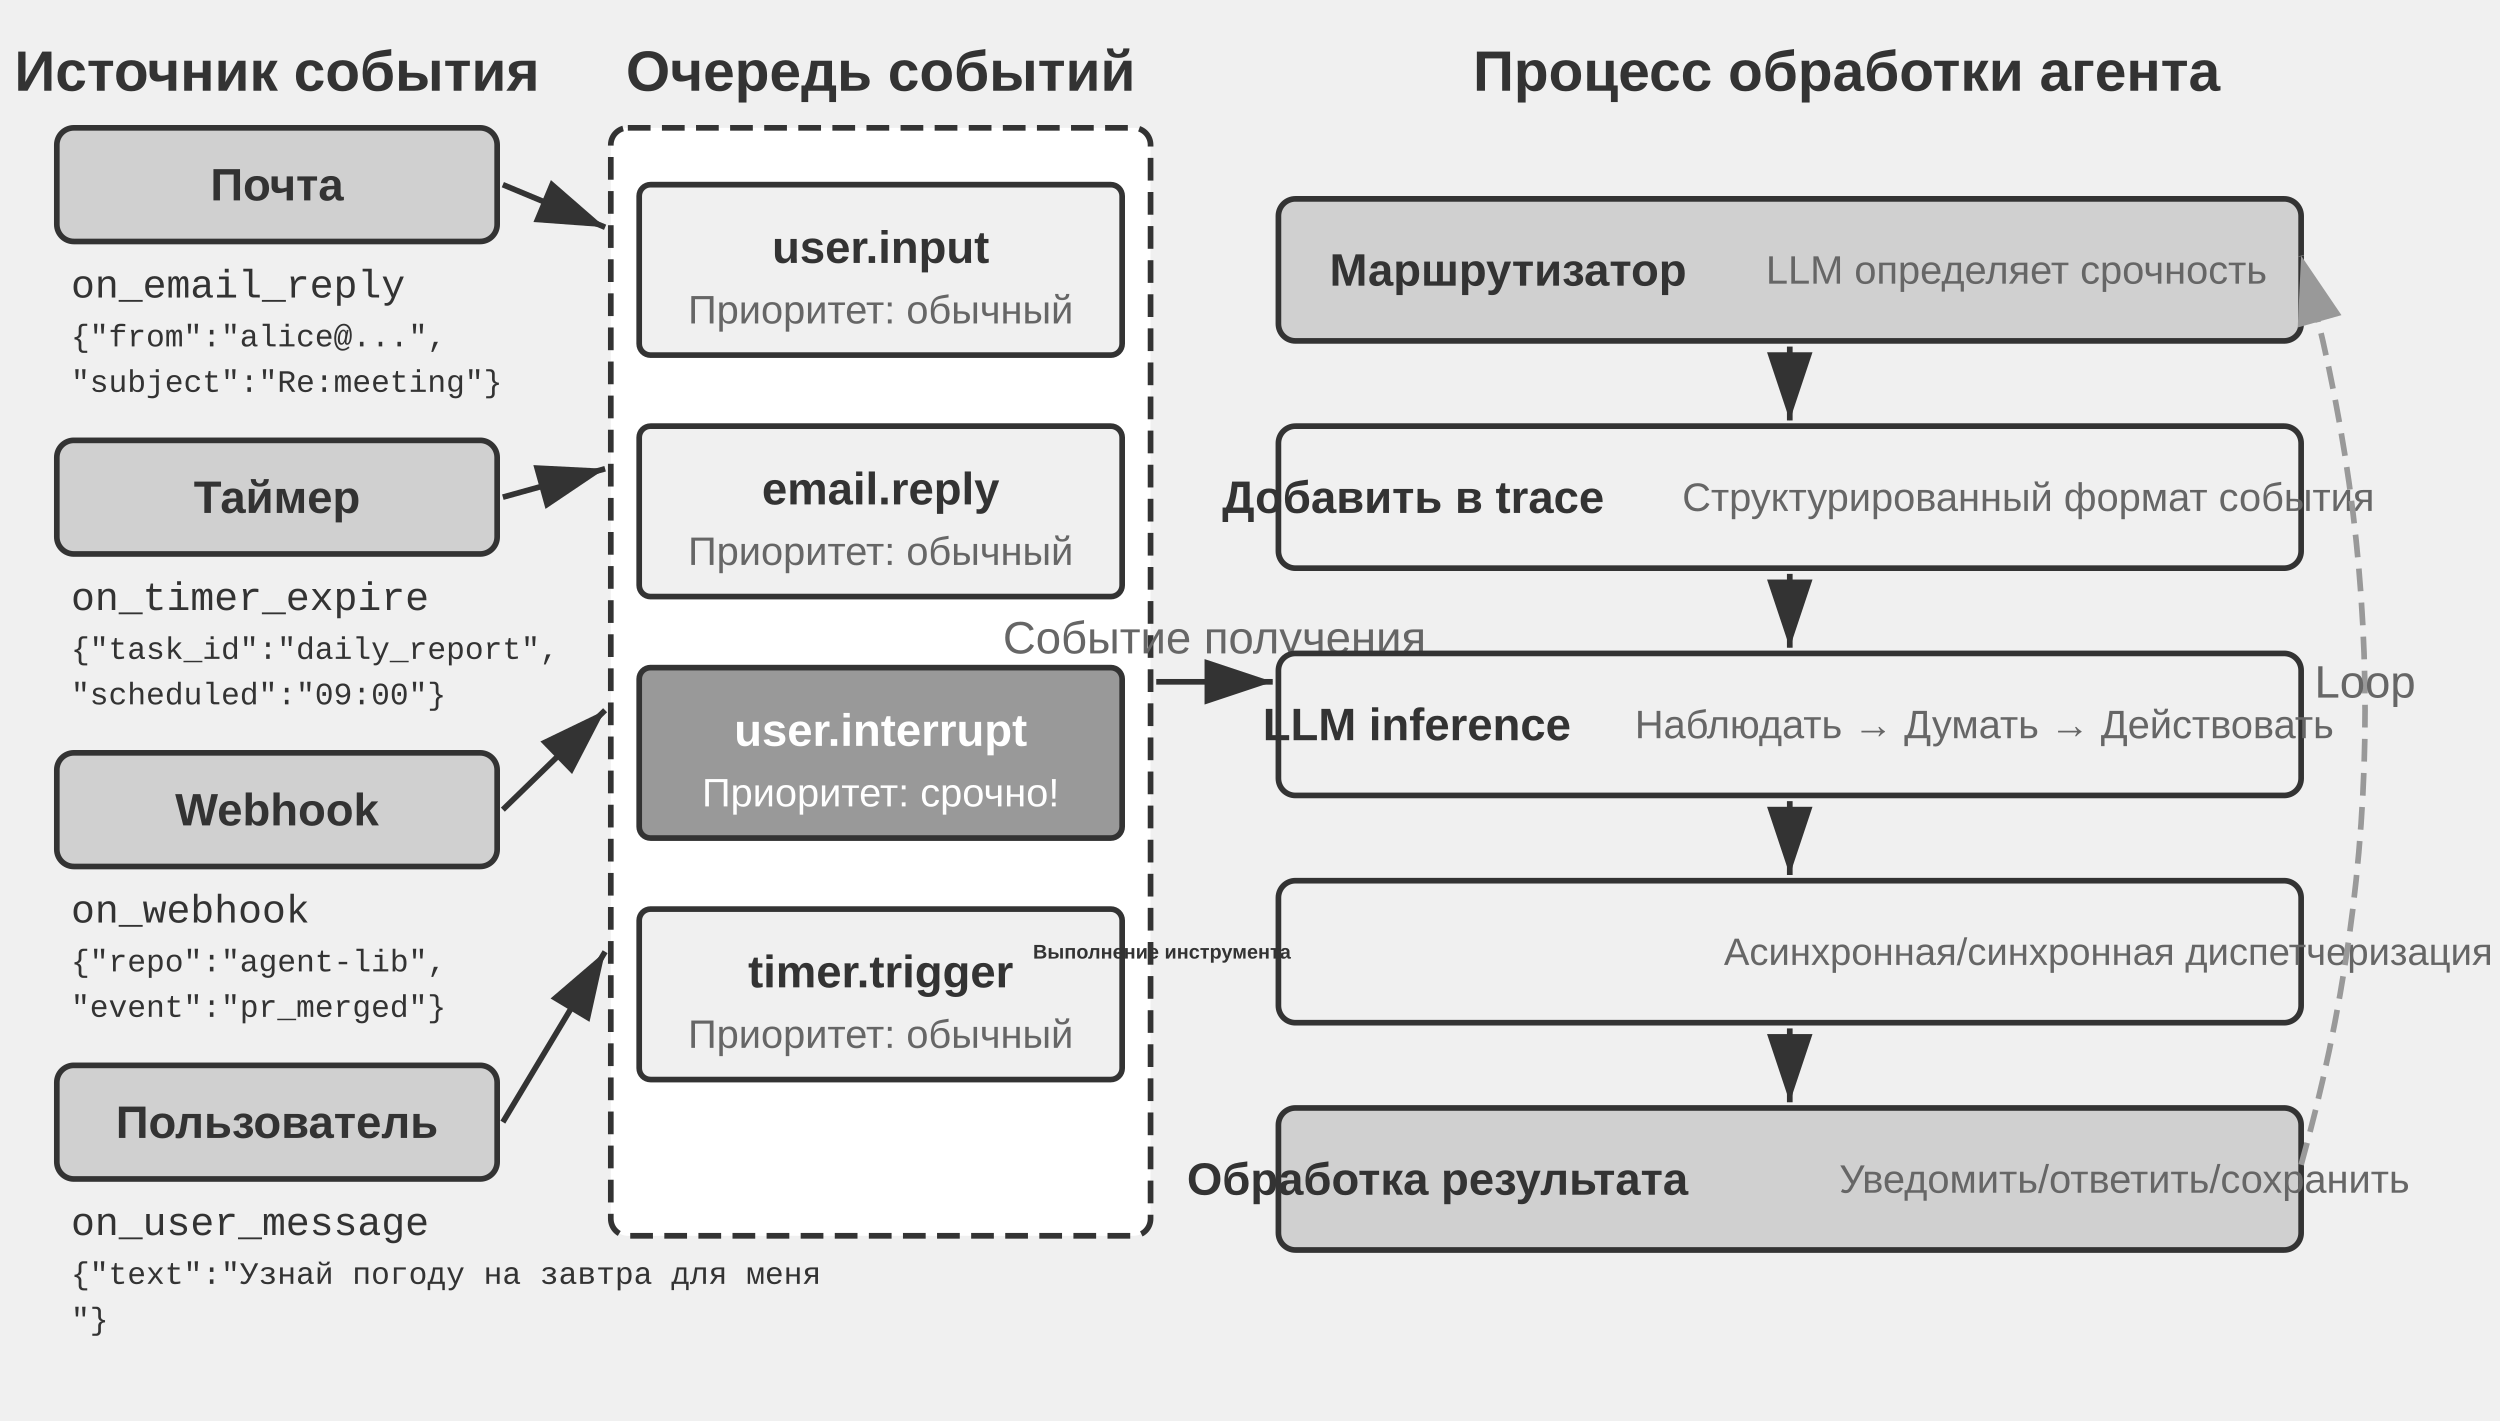
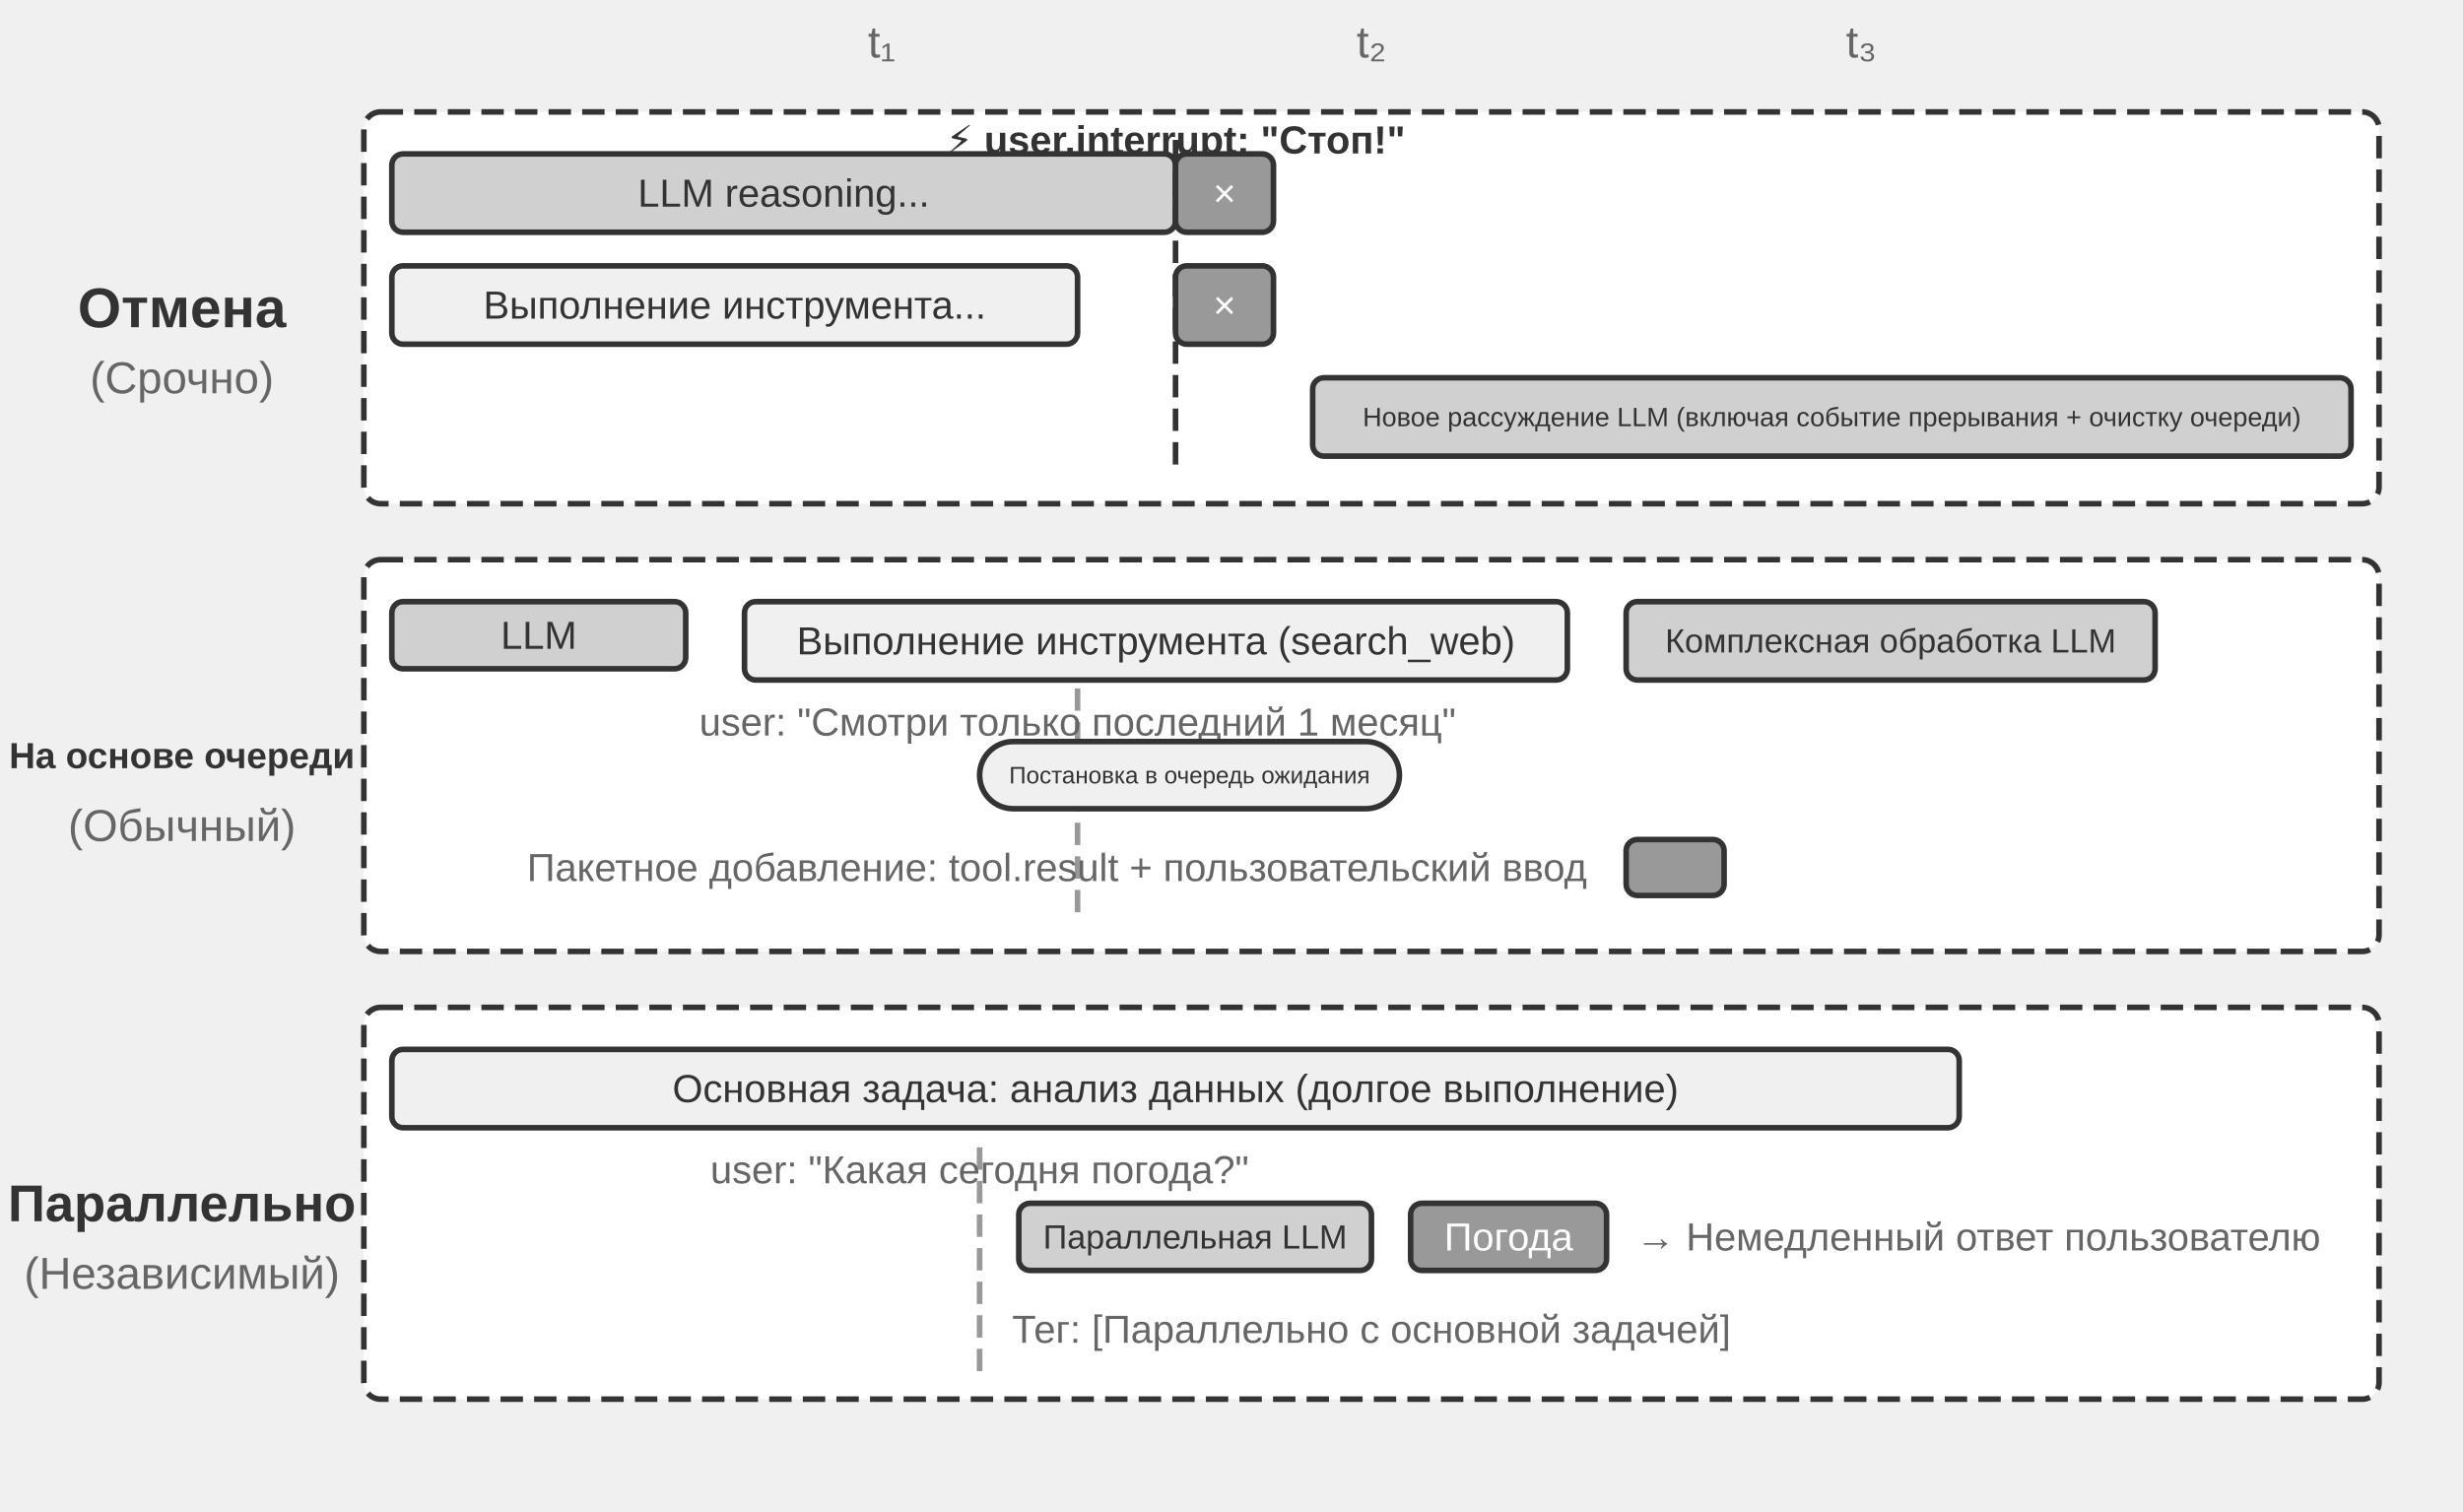
- <svg xmlns="http://www.w3.org/2000/svg" viewBox="0 40 880 500" width="880" height="500" style="background:#ffffff">
+ <svg xmlns="http://www.w3.org/2000/svg" viewBox="0 40 880 540" width="880" height="540" style="background:#ffffff">
  <defs>
    <marker id="ah" markerWidth="12" markerHeight="8" refX="12" refY="4" orient="auto">
      <polygon points="0 0, 12 4, 0 8" fill="#333333" />
    </marker>
    <marker id="ah-light" markerWidth="12" markerHeight="8" refX="12" refY="4" orient="auto">
      <polygon points="0 0, 12 4, 0 8" fill="#999999" />
    </marker>
  </defs>
-   <text x="97.5" y="65" font-family="Arial, 'Helvetica Neue', Helvetica, 'PingFang SC', 'Microsoft YaHei', sans-serif" font-size="20" fill="#333333" text-anchor="middle" dominant-baseline="central" font-weight="bold">Источник события</text>
-   <rect x="20" y="85" width="155" height="40" rx="6" fill="#d0d0d0" stroke="#333333" stroke-width="2" />
-   <text x="97.5" y="105.0" font-family="Arial, 'Helvetica Neue', Helvetica, 'PingFang SC', 'Microsoft YaHei', sans-serif" font-size="16" fill="#333333" text-anchor="middle" dominant-baseline="central" font-weight="bold">Почта</text>
-   <text x="25" y="141" font-family="'Courier New', Courier, monospace" font-size="14" fill="#333333" text-anchor="start" dominant-baseline="central">on_email_reply</text>
-   <text x="25" y="159" font-family="'Courier New', Courier, monospace" font-size="11" fill="#333333" text-anchor="start" dominant-baseline="central">{"from":"alice@...",</text>
-   <text x="25" y="175" font-family="'Courier New', Courier, monospace" font-size="11" fill="#333333" text-anchor="start" dominant-baseline="central"> "subject":"Re:meeting"}</text>
-   <rect x="20" y="195" width="155" height="40" rx="6" fill="#d0d0d0" stroke="#333333" stroke-width="2" />
-   <text x="97.5" y="215.0" font-family="Arial, 'Helvetica Neue', Helvetica, 'PingFang SC', 'Microsoft YaHei', sans-serif" font-size="16" fill="#333333" text-anchor="middle" dominant-baseline="central" font-weight="bold">Таймер</text>
-   <text x="25" y="251" font-family="'Courier New', Courier, monospace" font-size="14" fill="#333333" text-anchor="start" dominant-baseline="central">on_timer_expire</text>
-   <text x="25" y="269" font-family="'Courier New', Courier, monospace" font-size="11" fill="#333333" text-anchor="start" dominant-baseline="central">{"task_id":"daily_report",</text>
-   <text x="25" y="285" font-family="'Courier New', Courier, monospace" font-size="11" fill="#333333" text-anchor="start" dominant-baseline="central"> "scheduled":"09:00"}</text>
-   <rect x="20" y="305" width="155" height="40" rx="6" fill="#d0d0d0" stroke="#333333" stroke-width="2" />
-   <text x="97.5" y="325.0" font-family="Arial, 'Helvetica Neue', Helvetica, 'PingFang SC', 'Microsoft YaHei', sans-serif" font-size="16" fill="#333333" text-anchor="middle" dominant-baseline="central" font-weight="bold">Webhook</text>
-   <text x="25" y="361" font-family="'Courier New', Courier, monospace" font-size="14" fill="#333333" text-anchor="start" dominant-baseline="central">on_webhook</text>
-   <text x="25" y="379" font-family="'Courier New', Courier, monospace" font-size="11" fill="#333333" text-anchor="start" dominant-baseline="central">{"repo":"agent-lib",</text>
-   <text x="25" y="395" font-family="'Courier New', Courier, monospace" font-size="11" fill="#333333" text-anchor="start" dominant-baseline="central"> "event":"pr_merged"}</text>
-   <rect x="20" y="415" width="155" height="40" rx="6" fill="#d0d0d0" stroke="#333333" stroke-width="2" />
-   <text x="97.5" y="435.0" font-family="Arial, 'Helvetica Neue', Helvetica, 'PingFang SC', 'Microsoft YaHei', sans-serif" font-size="16" fill="#333333" text-anchor="middle" dominant-baseline="central" font-weight="bold">Пользователь</text>
-   <text x="25" y="471" font-family="'Courier New', Courier, monospace" font-size="14" fill="#333333" text-anchor="start" dominant-baseline="central">on_user_message</text>
-   <text x="25" y="489" font-family="'Courier New', Courier, monospace" font-size="11" fill="#333333" text-anchor="start" dominant-baseline="central">{"text":"Узнай погоду на завтра для меня</text>
-   <text x="25" y="505" font-family="'Courier New', Courier, monospace" font-size="11" fill="#333333" text-anchor="start" dominant-baseline="central">"}</text>
-   <text x="310.0" y="65" font-family="Arial, 'Helvetica Neue', Helvetica, 'PingFang SC', 'Microsoft YaHei', sans-serif" font-size="20" fill="#333333" text-anchor="middle" dominant-baseline="central" font-weight="bold">Очередь событий</text>
-   <rect x="215" y="85" width="190" height="390" rx="6" fill="#ffffff" stroke="#333333" stroke-width="2" stroke-dasharray="8,4" />
-   <rect x="225" y="105" width="170" height="60" rx="4" fill="#f0f0f0" stroke="#333333" stroke-width="2" />
-   <text x="310.0" y="127" font-family="Arial, 'Helvetica Neue', Helvetica, 'PingFang SC', 'Microsoft YaHei', sans-serif" font-size="16" fill="#333333" text-anchor="middle" dominant-baseline="central" font-weight="bold">user.input</text>
-   <text x="310.0" y="149" font-family="Arial, 'Helvetica Neue', Helvetica, 'PingFang SC', 'Microsoft YaHei', sans-serif" font-size="14" fill="#666666" text-anchor="middle" dominant-baseline="central" font-weight="normal">Приоритет: обычный</text>
-   <rect x="225" y="190" width="170" height="60" rx="4" fill="#f0f0f0" stroke="#333333" stroke-width="2" />
-   <text x="310.0" y="212" font-family="Arial, 'Helvetica Neue', Helvetica, 'PingFang SC', 'Microsoft YaHei', sans-serif" font-size="16" fill="#333333" text-anchor="middle" dominant-baseline="central" font-weight="bold">email.reply</text>
-   <text x="310.0" y="234" font-family="Arial, 'Helvetica Neue', Helvetica, 'PingFang SC', 'Microsoft YaHei', sans-serif" font-size="14" fill="#666666" text-anchor="middle" dominant-baseline="central" font-weight="normal">Приоритет: обычный</text>
-   <rect x="225" y="275" width="170" height="60" rx="4" fill="#999999" stroke="#333333" stroke-width="2" />
-   <text x="310.0" y="297" font-family="Arial, 'Helvetica Neue', Helvetica, 'PingFang SC', 'Microsoft YaHei', sans-serif" font-size="16" fill="#ffffff" text-anchor="middle" dominant-baseline="central" font-weight="bold">user.interrupt</text>
-   <text x="310.0" y="319" font-family="Arial, 'Helvetica Neue', Helvetica, 'PingFang SC', 'Microsoft YaHei', sans-serif" font-size="14" fill="#ffffff" text-anchor="middle" dominant-baseline="central" font-weight="normal">Приоритет: срочно!</text>
-   <rect x="225" y="360" width="170" height="60" rx="4" fill="#f0f0f0" stroke="#333333" stroke-width="2" />
-   <text x="310.0" y="382" font-family="Arial, 'Helvetica Neue', Helvetica, 'PingFang SC', 'Microsoft YaHei', sans-serif" font-size="16" fill="#333333" text-anchor="middle" dominant-baseline="central" font-weight="bold">timer.trigger</text>
-   <text x="310.0" y="404" font-family="Arial, 'Helvetica Neue', Helvetica, 'PingFang SC', 'Microsoft YaHei', sans-serif" font-size="14" fill="#666666" text-anchor="middle" dominant-baseline="central" font-weight="normal">Приоритет: обычный</text>
-   <line x1="177" y1="105" x2="213" y2="120" stroke="#333333" stroke-width="2" marker-end="url(#ah)" />
-   <line x1="177" y1="215" x2="213" y2="205" stroke="#333333" stroke-width="2" marker-end="url(#ah)" />
-   <line x1="177" y1="325" x2="213" y2="290" stroke="#333333" stroke-width="2" marker-end="url(#ah)" />
-   <line x1="177" y1="435" x2="213" y2="375" stroke="#333333" stroke-width="2" marker-end="url(#ah)" />
-   <text x="650" y="65" font-family="Arial, 'Helvetica Neue', Helvetica, 'PingFang SC', 'Microsoft YaHei', sans-serif" font-size="20" fill="#333333" text-anchor="middle" dominant-baseline="central" font-weight="bold">Процесс обработки агента</text>
-   <line x1="407" y1="280" x2="448" y2="280" stroke="#333333" stroke-width="2" marker-end="url(#ah)" />
-   <text x="427.5" y="270.0" font-family="Arial, 'Helvetica Neue', Helvetica, 'PingFang SC', 'Microsoft YaHei', sans-serif" font-size="16" fill="#666666" text-anchor="middle">Событие получения</text>
-   <rect x="450" y="110" width="360" height="50" rx="6" fill="#d0d0d0" stroke="#333333" stroke-width="2" />
-   <text x="468" y="135.0" font-family="Arial, 'Helvetica Neue', Helvetica, 'PingFang SC', 'Microsoft YaHei', sans-serif" font-size="16" fill="#333333" text-anchor="start" dominant-baseline="central" font-weight="bold">Маршрутизатор</text>
-   <text x="798" y="135.0" font-family="Arial, 'Helvetica Neue', Helvetica, 'PingFang SC', 'Microsoft YaHei', sans-serif" font-size="14" fill="#666666" text-anchor="end" dominant-baseline="central" font-weight="normal">LLM определяет срочность</text>
-   <line x1="630.0" y1="162" x2="630.0" y2="188" stroke="#333333" stroke-width="2" marker-end="url(#ah)" />
-   <rect x="450" y="190" width="360" height="50" rx="6" fill="#f0f0f0" stroke="#333333" stroke-width="2" />
-   <text x="430.2" y="215.0" font-family="Arial, 'Helvetica Neue', Helvetica, 'PingFang SC', 'Microsoft YaHei', sans-serif" font-size="16" fill="#333333" text-anchor="start" dominant-baseline="central" font-weight="bold">Добавить в trace</text>
-   <text x="835.8" y="215.0" font-family="Arial, 'Helvetica Neue', Helvetica, 'PingFang SC', 'Microsoft YaHei', sans-serif" font-size="14" fill="#666666" text-anchor="end" dominant-baseline="central" font-weight="normal">Структурированный формат события</text>
-   <line x1="630.0" y1="242" x2="630.0" y2="268" stroke="#333333" stroke-width="2" marker-end="url(#ah)" />
-   <rect x="450" y="270" width="360" height="50" rx="6" fill="#f0f0f0" stroke="#333333" stroke-width="2" />
-   <text x="444.5" y="295.0" font-family="Arial, 'Helvetica Neue', Helvetica, 'PingFang SC', 'Microsoft YaHei', sans-serif" font-size="16" fill="#333333" text-anchor="start" dominant-baseline="central" font-weight="bold">LLM inference</text>
-   <text x="821.5" y="295.0" font-family="Arial, 'Helvetica Neue', Helvetica, 'PingFang SC', 'Microsoft YaHei', sans-serif" font-size="14" fill="#666666" text-anchor="end" dominant-baseline="central" font-weight="normal">Наблюдать → Думать → Действовать</text>
-   <line x1="630.0" y1="322" x2="630.0" y2="348" stroke="#333333" stroke-width="2" marker-end="url(#ah)" />
-   <rect x="450" y="350" width="360" height="50" rx="6" fill="#f0f0f0" stroke="#333333" stroke-width="2" />
-   <text x="363.6" y="375.0" font-family="Arial, 'Helvetica Neue', Helvetica, 'PingFang SC', 'Microsoft YaHei', sans-serif" font-size="7" fill="#333333" text-anchor="start" dominant-baseline="central" font-weight="bold">Выполнение инструмента</text>
-   <text x="877.4" y="375.0" font-family="Arial, 'Helvetica Neue', Helvetica, 'PingFang SC', 'Microsoft YaHei', sans-serif" font-size="13.45" fill="#666666" text-anchor="end" dominant-baseline="central" font-weight="normal">Асинхронная/синхронная диспетчеризация</text>
-   <line x1="630.0" y1="402" x2="630.0" y2="428" stroke="#333333" stroke-width="2" marker-end="url(#ah)" />
-   <rect x="450" y="430" width="360" height="50" rx="6" fill="#d0d0d0" stroke="#333333" stroke-width="2" />
-   <text x="417.8" y="455.0" font-family="Arial, 'Helvetica Neue', Helvetica, 'PingFang SC', 'Microsoft YaHei', sans-serif" font-size="16" fill="#333333" text-anchor="start" dominant-baseline="central" font-weight="bold">Обработка результата</text>
-   <text x="848.2" y="455.0" font-family="Arial, 'Helvetica Neue', Helvetica, 'PingFang SC', 'Microsoft YaHei', sans-serif" font-size="14" fill="#666666" text-anchor="end" dominant-baseline="central" font-weight="normal">Уведомить/ответить/сохранить</text>
-   <path d="M 810,450 Q 855.0,290.0 810,130" fill="none" stroke="#999999" stroke-width="2" stroke-dasharray="8,4" marker-end="url(#ah-light)" />
-   <text x="832.5" y="280.0" font-family="Arial, 'Helvetica Neue', Helvetica, 'PingFang SC', 'Microsoft YaHei', sans-serif" font-size="16" fill="#666666" text-anchor="middle" dominant-baseline="central" font-weight="normal">Loop</text>
+   <text x="315.0" y="55" font-family="Arial, 'Helvetica Neue', Helvetica, 'PingFang SC', 'Microsoft YaHei', sans-serif" font-size="16" fill="#666666" text-anchor="middle" dominant-baseline="central" font-weight="normal">t₁</text>
+   <text x="490.0" y="55" font-family="Arial, 'Helvetica Neue', Helvetica, 'PingFang SC', 'Microsoft YaHei', sans-serif" font-size="16" fill="#666666" text-anchor="middle" dominant-baseline="central" font-weight="normal">t₂</text>
+   <text x="665.0" y="55" font-family="Arial, 'Helvetica Neue', Helvetica, 'PingFang SC', 'Microsoft YaHei', sans-serif" font-size="16" fill="#666666" text-anchor="middle" dominant-baseline="central" font-weight="normal">t₃</text>
+   <rect x="130" y="80" width="720" height="140" rx="6" fill="#ffffff" stroke="#333333" stroke-width="2" stroke-dasharray="8,4" />
+   <text x="65.0" y="150" font-family="Arial, 'Helvetica Neue', Helvetica, 'PingFang SC', 'Microsoft YaHei', sans-serif" font-size="20" fill="#333333" text-anchor="middle" dominant-baseline="central" font-weight="bold">Отмена</text>
+   <text x="65.0" y="175" font-family="Arial, 'Helvetica Neue', Helvetica, 'PingFang SC', 'Microsoft YaHei', sans-serif" font-size="16" fill="#666666" text-anchor="middle" dominant-baseline="central" font-weight="normal">(Срочно)</text>
+   <rect x="140.0" y="95" width="280.0" height="28" rx="4" fill="#d0d0d0" stroke="#333333" stroke-width="2" />
+   <text x="280.0" y="109.0" font-family="Arial, 'Helvetica Neue', Helvetica, 'PingFang SC', 'Microsoft YaHei', sans-serif" font-size="14" fill="#333333" text-anchor="middle" dominant-baseline="central" font-weight="normal">LLM reasoning...</text>
+   <line x1="420.0" y1="90" x2="420.0" y2="210" stroke="#333333" stroke-width="2" stroke-dasharray="8,4" />
+   <text x="420.0" y="90" font-family="Arial, 'Helvetica Neue', Helvetica, 'PingFang SC', 'Microsoft YaHei', sans-serif" font-size="14" fill="#333333" text-anchor="middle" dominant-baseline="central" font-weight="bold">⚡ user.interrupt: "Стоп!"</text>
+   <rect x="420.0" y="95" width="35.0" height="28" rx="4" fill="#999999" stroke="#333333" stroke-width="2" />
+   <text x="437.5" y="109.0" font-family="Arial, 'Helvetica Neue', Helvetica, 'PingFang SC', 'Microsoft YaHei', sans-serif" font-size="14" fill="#ffffff" text-anchor="middle" dominant-baseline="central" font-weight="normal">×</text>
+   <rect x="140.0" y="135" width="245.0" height="28" rx="4" fill="#f0f0f0" stroke="#333333" stroke-width="2" />
+   <text x="262.5" y="149.0" font-family="Arial, 'Helvetica Neue', Helvetica, 'PingFang SC', 'Microsoft YaHei', sans-serif" font-size="14" fill="#333333" text-anchor="middle" dominant-baseline="central" font-weight="normal">Выполнение инструмента...</text>
+   <rect x="420.0" y="135" width="35.0" height="28" rx="4" fill="#999999" stroke="#333333" stroke-width="2" />
+   <text x="437.5" y="149.0" font-family="Arial, 'Helvetica Neue', Helvetica, 'PingFang SC', 'Microsoft YaHei', sans-serif" font-size="14" fill="#ffffff" text-anchor="middle" dominant-baseline="central" font-weight="normal">×</text>
+   <rect x="469.0" y="175" width="371.0" height="28" rx="4" fill="#d0d0d0" stroke="#333333" stroke-width="2" />
+   <text x="654.5" y="189.0" font-family="Arial, 'Helvetica Neue', Helvetica, 'PingFang SC', 'Microsoft YaHei', sans-serif" font-size="9.5" fill="#333333" text-anchor="middle" dominant-baseline="central" font-weight="normal">Новое рассуждение LLM (включая событие прерывания + очистку очереди)</text>
+   <rect x="130" y="240" width="720" height="140" rx="6" fill="#ffffff" stroke="#333333" stroke-width="2" stroke-dasharray="8,4" />
+   <text x="65.0" y="310" font-family="Arial, 'Helvetica Neue', Helvetica, 'PingFang SC', 'Microsoft YaHei', sans-serif" font-size="13" fill="#333333" text-anchor="middle" dominant-baseline="central" font-weight="bold">На основе очереди</text>
+   <text x="65.0" y="335" font-family="Arial, 'Helvetica Neue', Helvetica, 'PingFang SC', 'Microsoft YaHei', sans-serif" font-size="16" fill="#666666" text-anchor="middle" dominant-baseline="central" font-weight="normal">(Обычный)</text>
+   <rect x="140.0" y="255" width="105.0" height="24" rx="4" fill="#d0d0d0" stroke="#333333" stroke-width="2" />
+   <text x="192.5" y="267.0" font-family="Arial, 'Helvetica Neue', Helvetica, 'PingFang SC', 'Microsoft YaHei', sans-serif" font-size="14" fill="#333333" text-anchor="middle" dominant-baseline="central" font-weight="normal">LLM</text>
+   <rect x="266.0" y="255" width="294.0" height="28" rx="4" fill="#f0f0f0" stroke="#333333" stroke-width="2" />
+   <text x="413.0" y="269.0" font-family="Arial, 'Helvetica Neue', Helvetica, 'PingFang SC', 'Microsoft YaHei', sans-serif" font-size="14" fill="#333333" text-anchor="middle" dominant-baseline="central" font-weight="normal">Выполнение инструмента (search_web)</text>
+   <rect x="581.0" y="255" width="189.0" height="28" rx="4" fill="#d0d0d0" stroke="#333333" stroke-width="2" />
+   <text x="675.5" y="269.0" font-family="Arial, 'Helvetica Neue', Helvetica, 'PingFang SC', 'Microsoft YaHei', sans-serif" font-size="12" fill="#333333" text-anchor="middle" dominant-baseline="central" font-weight="normal">Комплексная обработка LLM</text>
+   <line x1="385.0" y1="286" x2="385.0" y2="370" stroke="#999999" stroke-width="2" stroke-dasharray="8,4" />
+   <text x="385.0" y="298" font-family="Arial, 'Helvetica Neue', Helvetica, 'PingFang SC', 'Microsoft YaHei', sans-serif" font-size="14" fill="#666666" text-anchor="middle" dominant-baseline="central" font-weight="normal">user: "Смотри только последний 1 месяц"</text>
+   <rect x="350.0" y="305" width="150" height="24" rx="12" fill="#f0f0f0" stroke="#333333" stroke-width="2" />
+   <text x="425.0" y="317.0" font-family="Arial, 'Helvetica Neue', Helvetica, 'PingFang SC', 'Microsoft YaHei', sans-serif" font-size="8.5" fill="#333333" text-anchor="middle" dominant-baseline="central" font-weight="normal">Постановка в очередь ожидания</text>
+   <rect x="581.0" y="340" width="35.0" height="20" rx="4" fill="#999999" stroke="#333333" stroke-width="2" />
+   <text x="598.5" y="350.0" font-family="Arial, 'Helvetica Neue', Helvetica, 'PingFang SC', 'Microsoft YaHei', sans-serif" font-size="14" fill="#ffffff" text-anchor="middle" dominant-baseline="central" font-weight="normal" />
+   <text x="567.0" y="350" font-family="Arial, 'Helvetica Neue', Helvetica, 'PingFang SC', 'Microsoft YaHei', sans-serif" font-size="14" fill="#666666" text-anchor="end" dominant-baseline="central" font-weight="normal">Пакетное добавление: tool.result + пользовательский ввод</text>
+   <rect x="130" y="400" width="720" height="140" rx="6" fill="#ffffff" stroke="#333333" stroke-width="2" stroke-dasharray="8,4" />
+   <text x="65.0" y="470" font-family="Arial, 'Helvetica Neue', Helvetica, 'PingFang SC', 'Microsoft YaHei', sans-serif" font-size="18.5" fill="#333333" text-anchor="middle" dominant-baseline="central" font-weight="bold">Параллельно</text>
+   <text x="65.0" y="495" font-family="Arial, 'Helvetica Neue', Helvetica, 'PingFang SC', 'Microsoft YaHei', sans-serif" font-size="16" fill="#666666" text-anchor="middle" dominant-baseline="central" font-weight="normal">(Независимый)</text>
+   <rect x="140.0" y="415" width="560.0" height="28" rx="4" fill="#f0f0f0" stroke="#333333" stroke-width="2" />
+   <text x="420.0" y="429.0" font-family="Arial, 'Helvetica Neue', Helvetica, 'PingFang SC', 'Microsoft YaHei', sans-serif" font-size="14" fill="#333333" text-anchor="middle" dominant-baseline="central" font-weight="normal">Основная задача: анализ данных (долгое выполнение)</text>
+   <line x1="350.0" y1="450" x2="350.0" y2="530" stroke="#999999" stroke-width="2" stroke-dasharray="8,4" />
+   <text x="350.0" y="458" font-family="Arial, 'Helvetica Neue', Helvetica, 'PingFang SC', 'Microsoft YaHei', sans-serif" font-size="14" fill="#666666" text-anchor="middle" dominant-baseline="central" font-weight="normal">user: "Какая сегодня погода?"</text>
+   <rect x="364.0" y="470" width="126.0" height="24" rx="4" fill="#d0d0d0" stroke="#333333" stroke-width="2" />
+   <text x="427.0" y="482.0" font-family="Arial, 'Helvetica Neue', Helvetica, 'PingFang SC', 'Microsoft YaHei', sans-serif" font-size="12" fill="#333333" text-anchor="middle" dominant-baseline="central" font-weight="normal">Параллельная LLM</text>
+   <rect x="504.0" y="470" width="70.0" height="24" rx="4" fill="#999999" stroke="#333333" stroke-width="2" />
+   <text x="539.0" y="482.0" font-family="Arial, 'Helvetica Neue', Helvetica, 'PingFang SC', 'Microsoft YaHei', sans-serif" font-size="14" fill="#ffffff" text-anchor="middle" dominant-baseline="central" font-weight="normal">Погода</text>
+   <text x="584.5" y="482" font-family="Arial, 'Helvetica Neue', Helvetica, 'PingFang SC', 'Microsoft YaHei', sans-serif" font-size="14" fill="#666666" text-anchor="start" dominant-baseline="central" font-weight="normal">→ Немедленный ответ пользователю</text>
+   <text x="490.0" y="515" font-family="Arial, 'Helvetica Neue', Helvetica, 'PingFang SC', 'Microsoft YaHei', sans-serif" font-size="14" fill="#666666" text-anchor="middle" dominant-baseline="central" font-weight="normal">Тег: [Параллельно с основной задачей]</text>
</svg>
